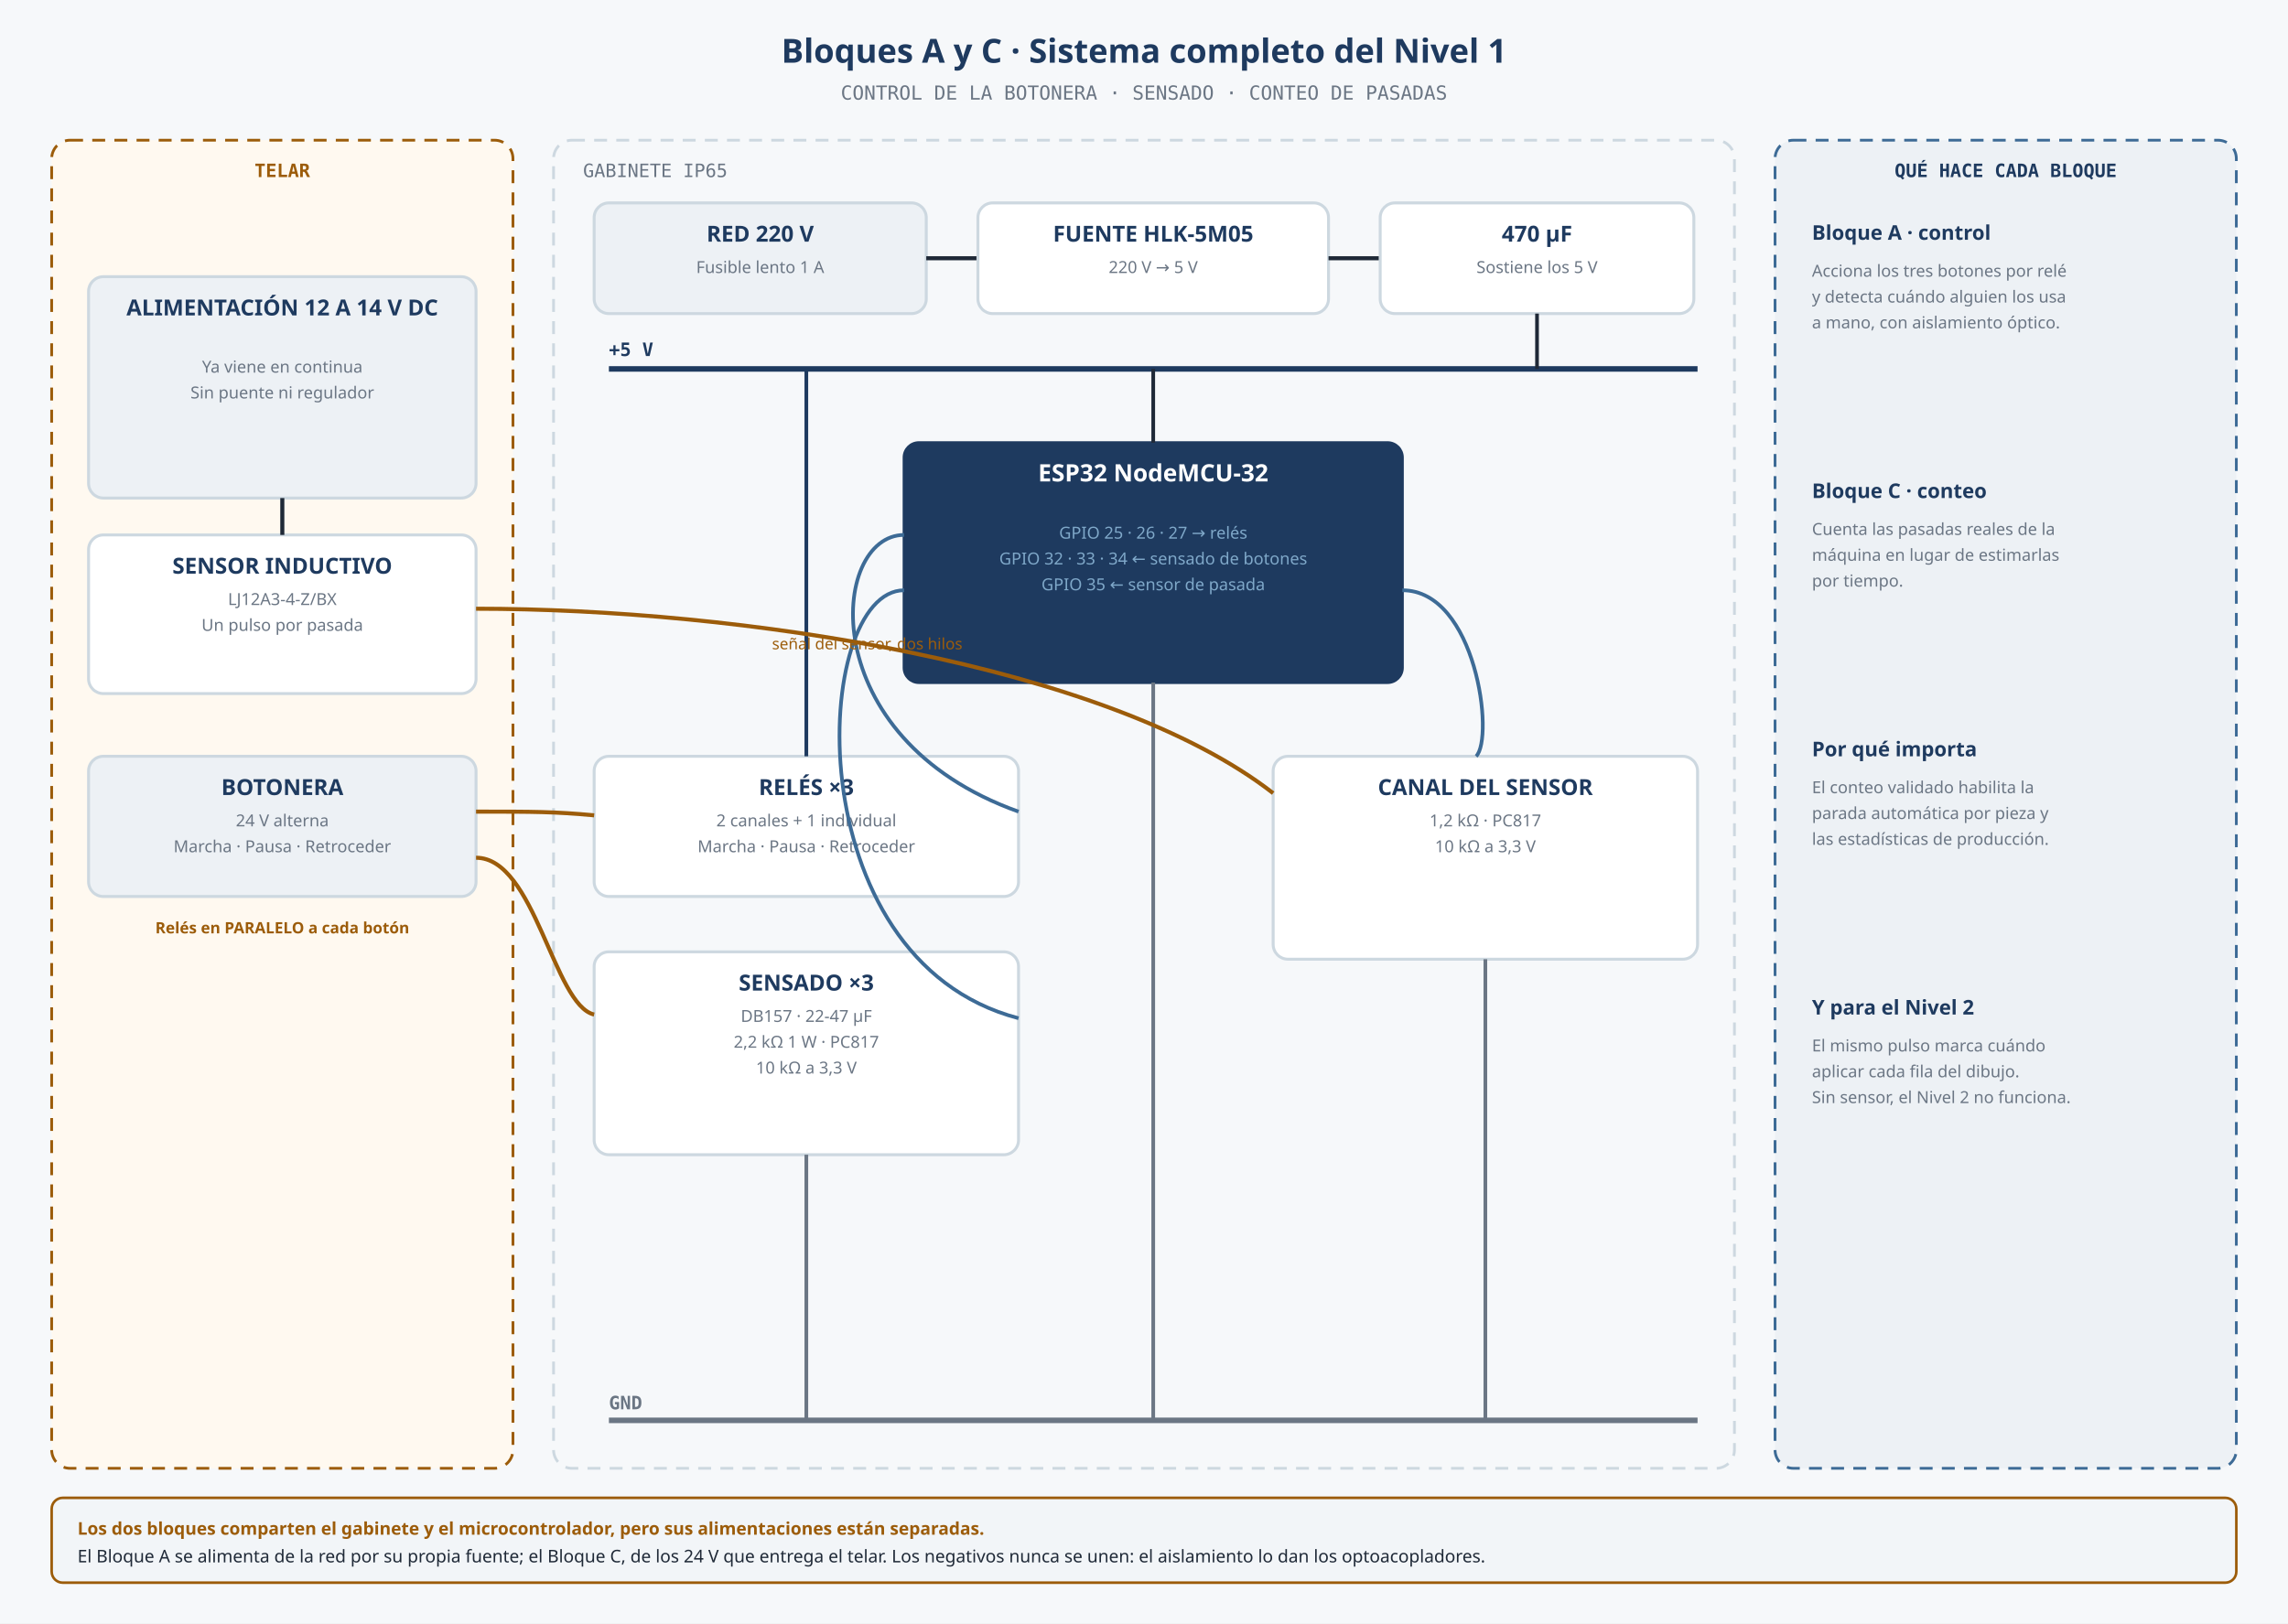
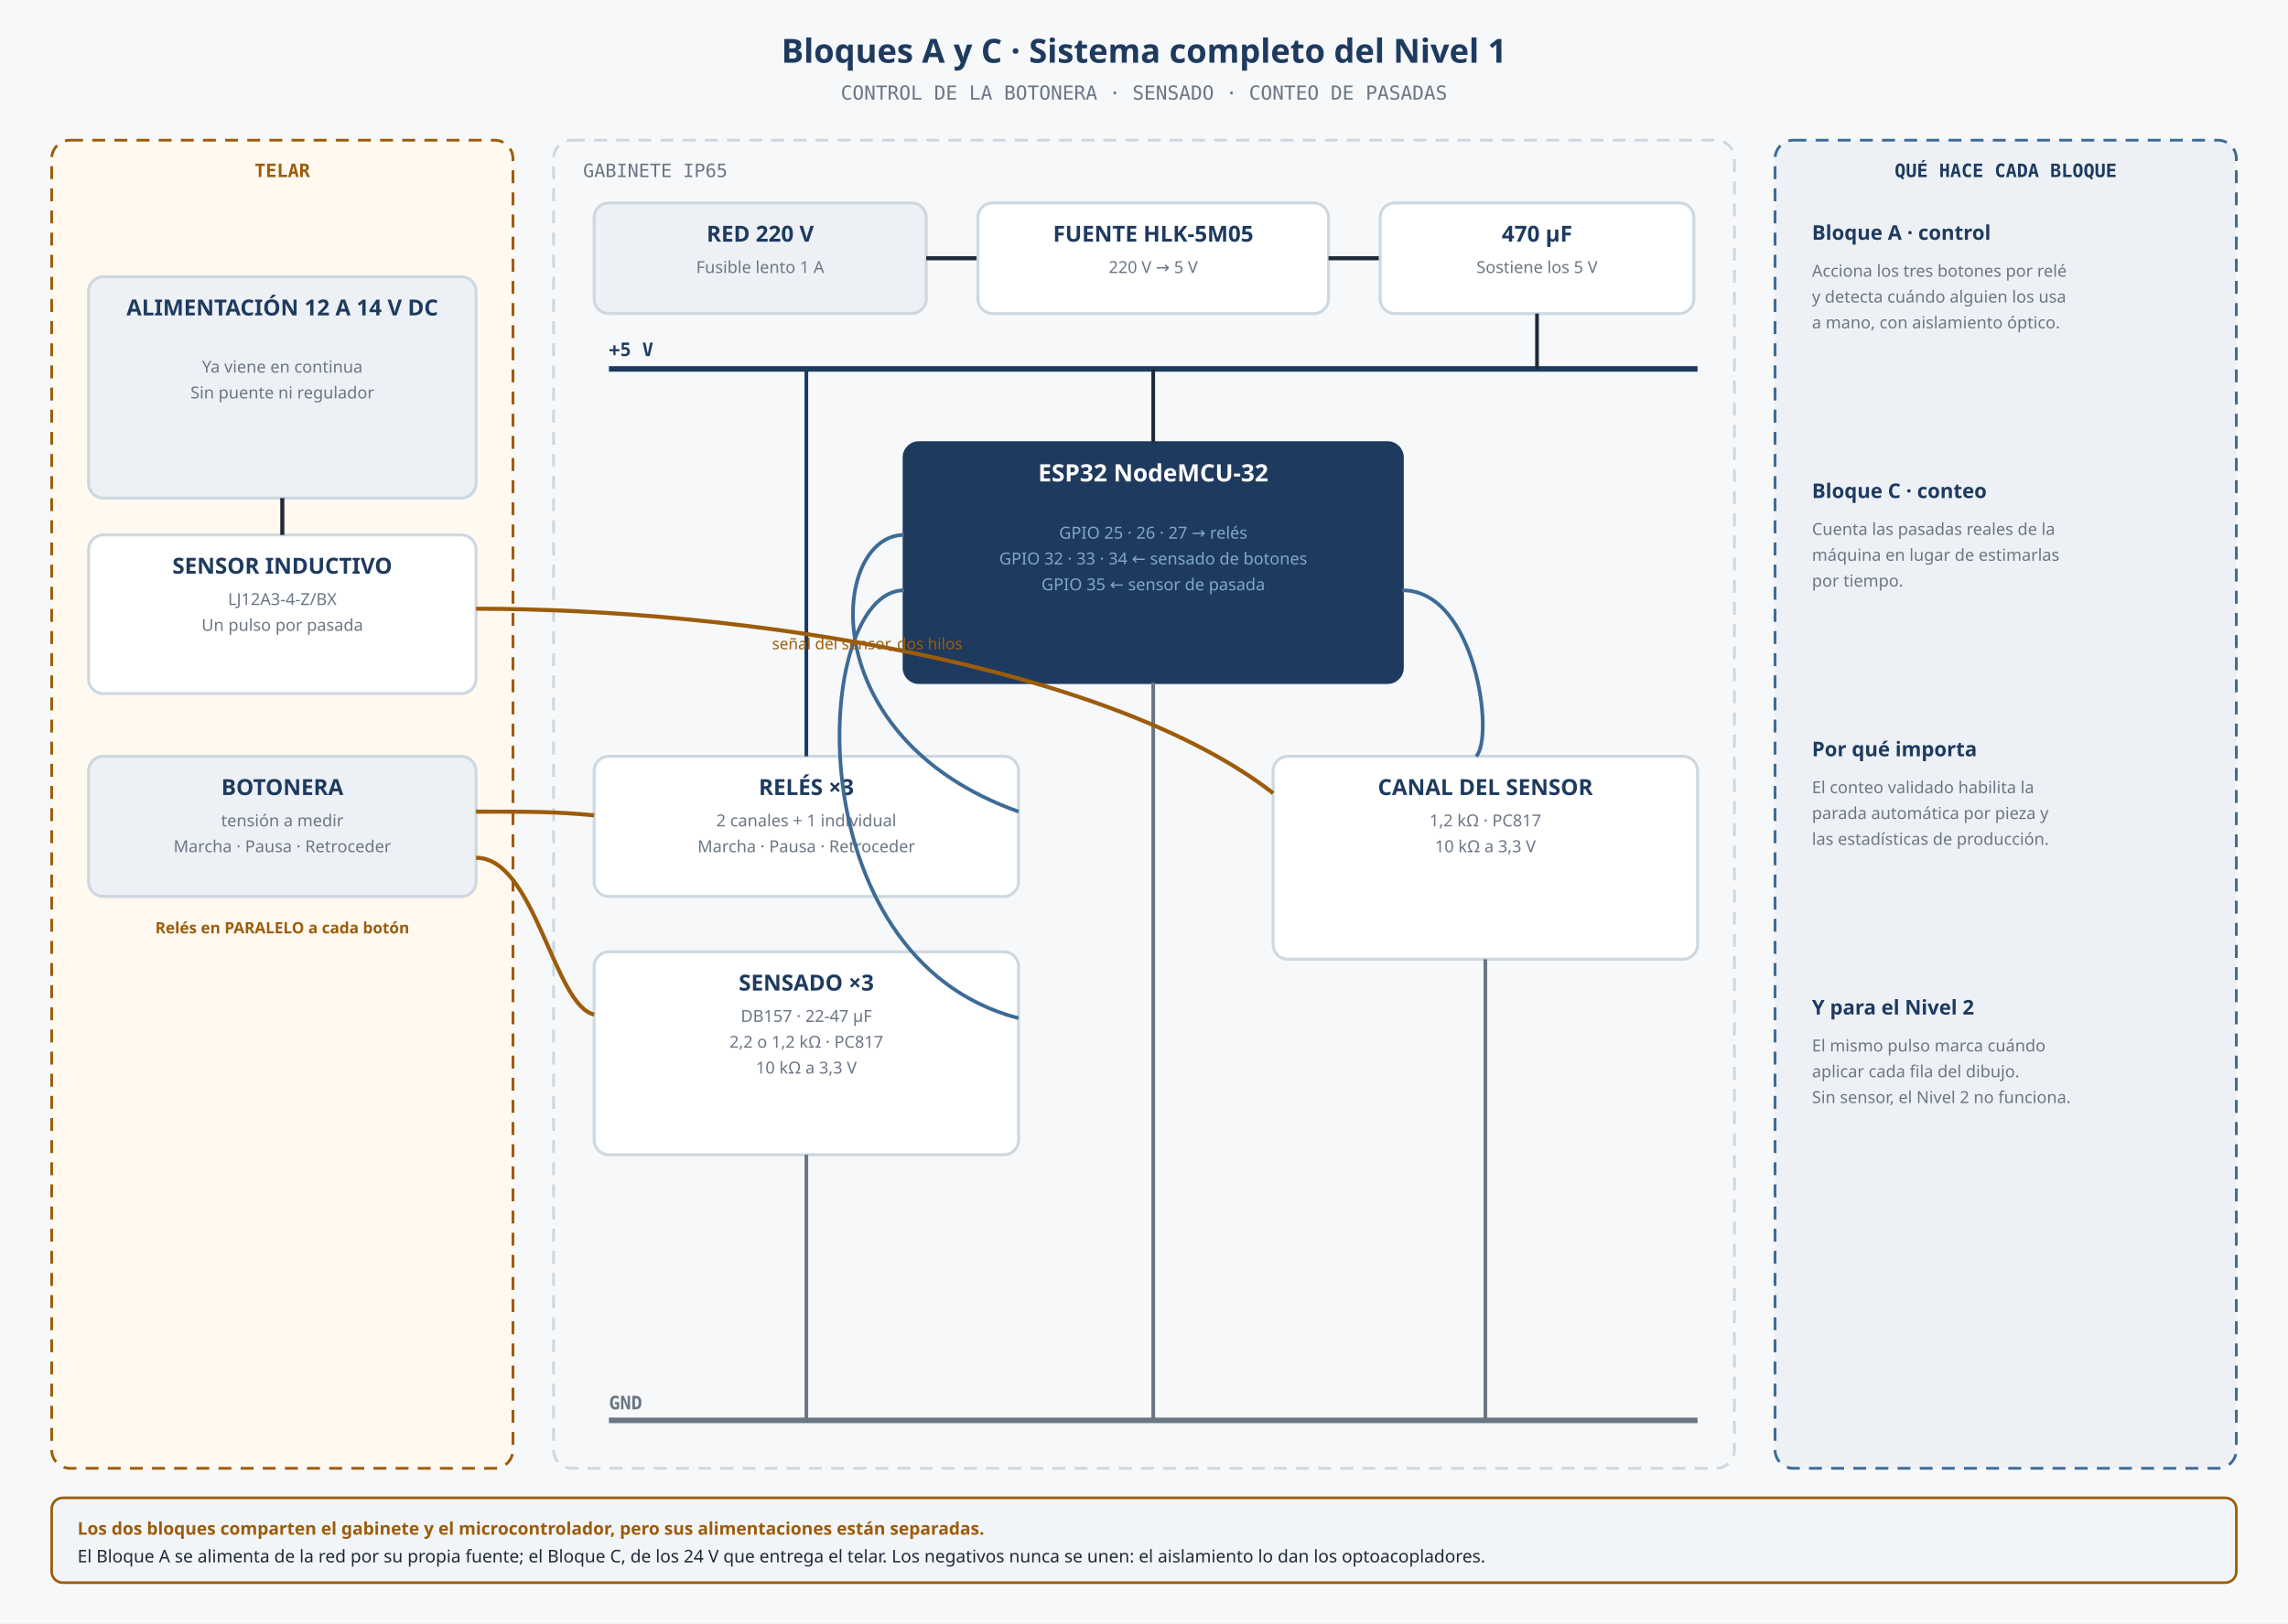
<svg xmlns="http://www.w3.org/2000/svg" viewBox="0 0 1240 880" font-family="IBM Plex Sans, system-ui, sans-serif">
  <rect width="1240" height="880" fill="#F6F8FA" />
  <text x="620.0" y="34" text-anchor="middle" font-size="18" font-weight="600" fill="#1E3A5F" font-family="Questrial, sans-serif">Bloques A y C · Sistema completo del Nivel 1</text>
  <text x="620.0" y="54" text-anchor="middle" font-size="10.5" fill="#6B7684" font-family="IBM Plex Mono, ui-monospace, monospace">CONTROL DE LA BOTONERA · SENSADO · CONTEO DE PASADAS</text>
  <rect x="300" y="76" width="640" height="720" rx="10" fill="none" stroke="#CDD8E0" stroke-width="1.5" stroke-dasharray="7 5" />
  <text x="316" y="96" font-size="10" fill="#6B7684" font-family="IBM Plex Mono, ui-monospace, monospace">GABINETE IP65</text>
  <rect x="322" y="110" width="180" height="60" rx="8" fill="#EDF1F5" stroke="#CDD8E0" stroke-width="1.6" />
  <text x="412.0" y="131" text-anchor="middle" font-size="12" font-weight="600" fill="#1E3A5F" font-family="Questrial, sans-serif">RED 220 V</text>
  <text x="412.0" y="148" text-anchor="middle" font-size="9" fill="#6B7684">Fusible lento 1 A</text>
  <line x1="502" y1="140" x2="530" y2="140" stroke="#1F2937" stroke-width="2.2" />
  <rect x="530" y="110" width="190" height="60" rx="8" fill="#FFFFFF" stroke="#CDD8E0" stroke-width="1.6" />
  <text x="625.0" y="131" text-anchor="middle" font-size="12" font-weight="600" fill="#1E3A5F" font-family="Questrial, sans-serif">FUENTE HLK-5M05</text>
  <text x="625.0" y="148" text-anchor="middle" font-size="9" fill="#6B7684">220 V → 5 V</text>
  <line x1="720" y1="140" x2="748" y2="140" stroke="#1F2937" stroke-width="2.2" />
  <rect x="748" y="110" width="170" height="60" rx="8" fill="#FFFFFF" stroke="#CDD8E0" stroke-width="1.6" />
  <text x="833.0" y="131" text-anchor="middle" font-size="12" font-weight="600" fill="#1E3A5F" font-family="Questrial, sans-serif">470 µF</text>
  <text x="833.0" y="148" text-anchor="middle" font-size="9" fill="#6B7684">Sostiene los 5 V</text>
  <line x1="330" y1="200" x2="920" y2="200" stroke="#1E3A5F" stroke-width="3" />
  <text x="330" y="193" font-size="10" fill="#1E3A5F" font-weight="bold" font-family="IBM Plex Mono, ui-monospace, monospace">+5 V</text>
  <line x1="330" y1="770" x2="920" y2="770" stroke="#6B7684" stroke-width="3" />
  <text x="330" y="764" font-size="10" fill="#6B7684" font-weight="bold" font-family="IBM Plex Mono, ui-monospace, monospace">GND</text>
  <line x1="833" y1="170" x2="833" y2="200" stroke="#1F2937" stroke-width="2" />
  <rect x="490" y="240" width="270" height="130" rx="8" fill="#1E3A5F" stroke="#1E3A5F" stroke-width="1.6" />
  <text x="625.0" y="261" text-anchor="middle" font-size="13" font-weight="600" fill="#FFFFFF" font-family="Questrial, sans-serif">ESP32 NodeMCU-32</text>
  <text x="625.0" y="278" text-anchor="middle" font-size="9" fill="#7FA8C9" />
  <text x="625.0" y="292" text-anchor="middle" font-size="9" fill="#7FA8C9">GPIO 25 · 26 · 27   →   relés</text>
  <text x="625.0" y="306" text-anchor="middle" font-size="9" fill="#7FA8C9">GPIO 32 · 33 · 34   ←   sensado de botones</text>
  <text x="625.0" y="320" text-anchor="middle" font-size="9" fill="#7FA8C9">GPIO 35   ←   sensor de pasada</text>
  <line x1="625" y1="200" x2="625" y2="240" stroke="#1F2937" stroke-width="2" />
  <line x1="625" y1="370" x2="625" y2="770" stroke="#6B7684" stroke-width="2" />
  <rect x="322" y="410" width="230" height="76" rx="8" fill="#FFFFFF" stroke="#CDD8E0" stroke-width="1.6" />
  <text x="437.0" y="431" text-anchor="middle" font-size="12" font-weight="600" fill="#1E3A5F" font-family="Questrial, sans-serif">RELÉS ×3</text>
  <text x="437.0" y="448" text-anchor="middle" font-size="9" fill="#6B7684">2 canales + 1 individual</text>
  <text x="437.0" y="462" text-anchor="middle" font-size="9" fill="#6B7684">Marcha · Pausa · Retroceder</text>
  <rect x="322" y="516" width="230" height="110" rx="8" fill="#FFFFFF" stroke="#CDD8E0" stroke-width="1.6" />
  <text x="437.0" y="537" text-anchor="middle" font-size="12" font-weight="600" fill="#1E3A5F" font-family="Questrial, sans-serif">SENSADO ×3</text>
  <text x="437.0" y="554" text-anchor="middle" font-size="9" fill="#6B7684">DB157 · 22-47 µF</text>
-   <text x="437.0" y="568" text-anchor="middle" font-size="9" fill="#6B7684">2,2 kΩ 1 W · PC817</text>
+   <text x="437.0" y="568" text-anchor="middle" font-size="9" fill="#6B7684">2,2 o 1,2 kΩ · PC817</text>
  <text x="437.0" y="582" text-anchor="middle" font-size="9" fill="#6B7684">10 kΩ a 3,3 V</text>
  <rect x="690" y="410" width="230" height="110" rx="8" fill="#FFFFFF" stroke="#CDD8E0" stroke-width="1.6" />
  <text x="805.0" y="431" text-anchor="middle" font-size="12" font-weight="600" fill="#1E3A5F" font-family="Questrial, sans-serif">CANAL DEL SENSOR</text>
  <text x="805.0" y="448" text-anchor="middle" font-size="9" fill="#6B7684">1,2 kΩ · PC817</text>
  <text x="805.0" y="462" text-anchor="middle" font-size="9" fill="#6B7684">10 kΩ a 3,3 V</text>
  <path d="M490 290 C 450 290, 440 400, 552 440" fill="none" stroke="#3D6B96" stroke-width="2" />
  <path d="M490 320 C 440 320, 430 520, 552 552" fill="none" stroke="#3D6B96" stroke-width="2" />
  <path d="M760 320 C 800 320, 810 400, 800 410" fill="none" stroke="#3D6B96" stroke-width="2" />
  <line x1="437" y1="200" x2="437" y2="410" stroke="#1E3A5F" stroke-width="2" />
  <line x1="437" y1="626" x2="437" y2="770" stroke="#6B7684" stroke-width="2" />
  <line x1="805" y1="520" x2="805" y2="770" stroke="#6B7684" stroke-width="2" />
  <rect x="28" y="76" width="250" height="720" rx="10" fill="#FFF9F0" stroke="#9C5C0A" stroke-width="1.5" stroke-dasharray="7 5" />
  <text x="153" y="96" text-anchor="middle" font-size="10" font-weight="bold" fill="#9C5C0A" font-family="IBM Plex Mono, ui-monospace, monospace">TELAR</text>
  <rect x="48" y="410" width="210" height="76" rx="8" fill="#EDF1F5" stroke="#CDD8E0" stroke-width="1.6" />
  <text x="153.0" y="431" text-anchor="middle" font-size="12" font-weight="600" fill="#1E3A5F" font-family="Questrial, sans-serif">BOTONERA</text>
-   <text x="153.0" y="448" text-anchor="middle" font-size="9" fill="#6B7684">24 V alterna</text>
+   <text x="153.0" y="448" text-anchor="middle" font-size="9" fill="#6B7684">tensión a medir</text>
  <text x="153.0" y="462" text-anchor="middle" font-size="9" fill="#6B7684">Marcha · Pausa · Retroceder</text>
  <text x="153" y="506" text-anchor="middle" font-size="8.5" fill="#9C5C0A" font-weight="bold">Relés en PARALELO a cada botón</text>
  <path d="M258 440 C 290 440, 300 440, 322 442" fill="none" stroke="#9C5C0A" stroke-width="2.2" />
  <path d="M258 465 C 290 465, 300 545, 322 550" fill="none" stroke="#9C5C0A" stroke-width="2.2" />
  <rect x="48" y="150" width="210" height="120" rx="8" fill="#EDF1F5" stroke="#CDD8E0" stroke-width="1.6" />
  <text x="153.0" y="171" text-anchor="middle" font-size="12" font-weight="600" fill="#1E3A5F" font-family="Questrial, sans-serif">ALIMENTACIÓN 12 A 14 V DC</text>
  <text x="153.0" y="188" text-anchor="middle" font-size="9" fill="#6B7684" />
  <text x="153.0" y="202" text-anchor="middle" font-size="9" fill="#6B7684">Ya viene en continua</text>
  <text x="153.0" y="216" text-anchor="middle" font-size="9" fill="#6B7684">Sin puente ni regulador</text>
  <rect x="48" y="290" width="210" height="86" rx="8" fill="#FFFFFF" stroke="#CDD8E0" stroke-width="1.6" />
  <text x="153.0" y="311" text-anchor="middle" font-size="12" font-weight="600" fill="#1E3A5F" font-family="Questrial, sans-serif">SENSOR INDUCTIVO</text>
  <text x="153.0" y="328" text-anchor="middle" font-size="9" fill="#6B7684">LJ12A3-4-Z/BX</text>
  <text x="153.0" y="342" text-anchor="middle" font-size="9" fill="#6B7684">Un pulso por pasada</text>
  <line x1="153" y1="270" x2="153" y2="290" stroke="#1F2937" stroke-width="2.2" />
  <path d="M258 330 C 400 330, 600 360, 690 430" fill="none" stroke="#9C5C0A" stroke-width="2.2" />
  <text x="470" y="352" text-anchor="middle" font-size="8.5" fill="#9C5C0A">señal del sensor, dos hilos</text>
  <rect x="962" y="76" width="250" height="720" rx="10" fill="#EDF1F5" stroke="#3D6B96" stroke-width="1.5" stroke-dasharray="7 5" />
  <text x="1087" y="96" text-anchor="middle" font-size="10" font-weight="bold" fill="#1E3A5F" font-family="IBM Plex Mono, ui-monospace, monospace">QUÉ HACE CADA BLOQUE</text>
  <text x="982" y="130" font-size="11" font-weight="600" fill="#1E3A5F" font-family="Questrial, sans-serif">Bloque A · control</text>
  <text x="982" y="150" font-size="9" fill="#6B7684">Acciona los tres botones por relé</text>
  <text x="982" y="164" font-size="9" fill="#6B7684">y detecta cuándo alguien los usa</text>
  <text x="982" y="178" font-size="9" fill="#6B7684">a mano, con aislamiento óptico.</text>
  <text x="982" y="270" font-size="11" font-weight="600" fill="#1E3A5F" font-family="Questrial, sans-serif">Bloque C · conteo</text>
  <text x="982" y="290" font-size="9" fill="#6B7684">Cuenta las pasadas reales de la</text>
  <text x="982" y="304" font-size="9" fill="#6B7684">máquina en lugar de estimarlas</text>
  <text x="982" y="318" font-size="9" fill="#6B7684">por tiempo.</text>
  <text x="982" y="410" font-size="11" font-weight="600" fill="#1E3A5F" font-family="Questrial, sans-serif">Por qué importa</text>
  <text x="982" y="430" font-size="9" fill="#6B7684">El conteo validado habilita la</text>
  <text x="982" y="444" font-size="9" fill="#6B7684">parada automática por pieza y</text>
  <text x="982" y="458" font-size="9" fill="#6B7684">las estadísticas de producción.</text>
  <text x="982" y="550" font-size="11" font-weight="600" fill="#1E3A5F" font-family="Questrial, sans-serif">Y para el Nivel 2</text>
  <text x="982" y="570" font-size="9" fill="#6B7684">El mismo pulso marca cuándo</text>
  <text x="982" y="584" font-size="9" fill="#6B7684">aplicar cada fila del dibujo.</text>
  <text x="982" y="598" font-size="9" fill="#6B7684">Sin sensor, el Nivel 2 no funciona.</text>
  <rect x="28" y="812" width="1184" height="46" rx="6" fill="#F2F5F8" stroke="#9C5C0A" stroke-width="1.4" />
  <text x="42" y="832" font-size="9.5" font-weight="bold" fill="#9C5C0A">Los dos bloques comparten el gabinete y el microcontrolador, pero sus alimentaciones están separadas.</text>
  <text x="42" y="847" font-size="9.5" fill="#1F2937">El Bloque A se alimenta de la red por su propia fuente; el Bloque C, de los 24 V que entrega el telar. Los negativos nunca se unen: el aislamiento lo dan los optoacopladores.</text>
</svg>
